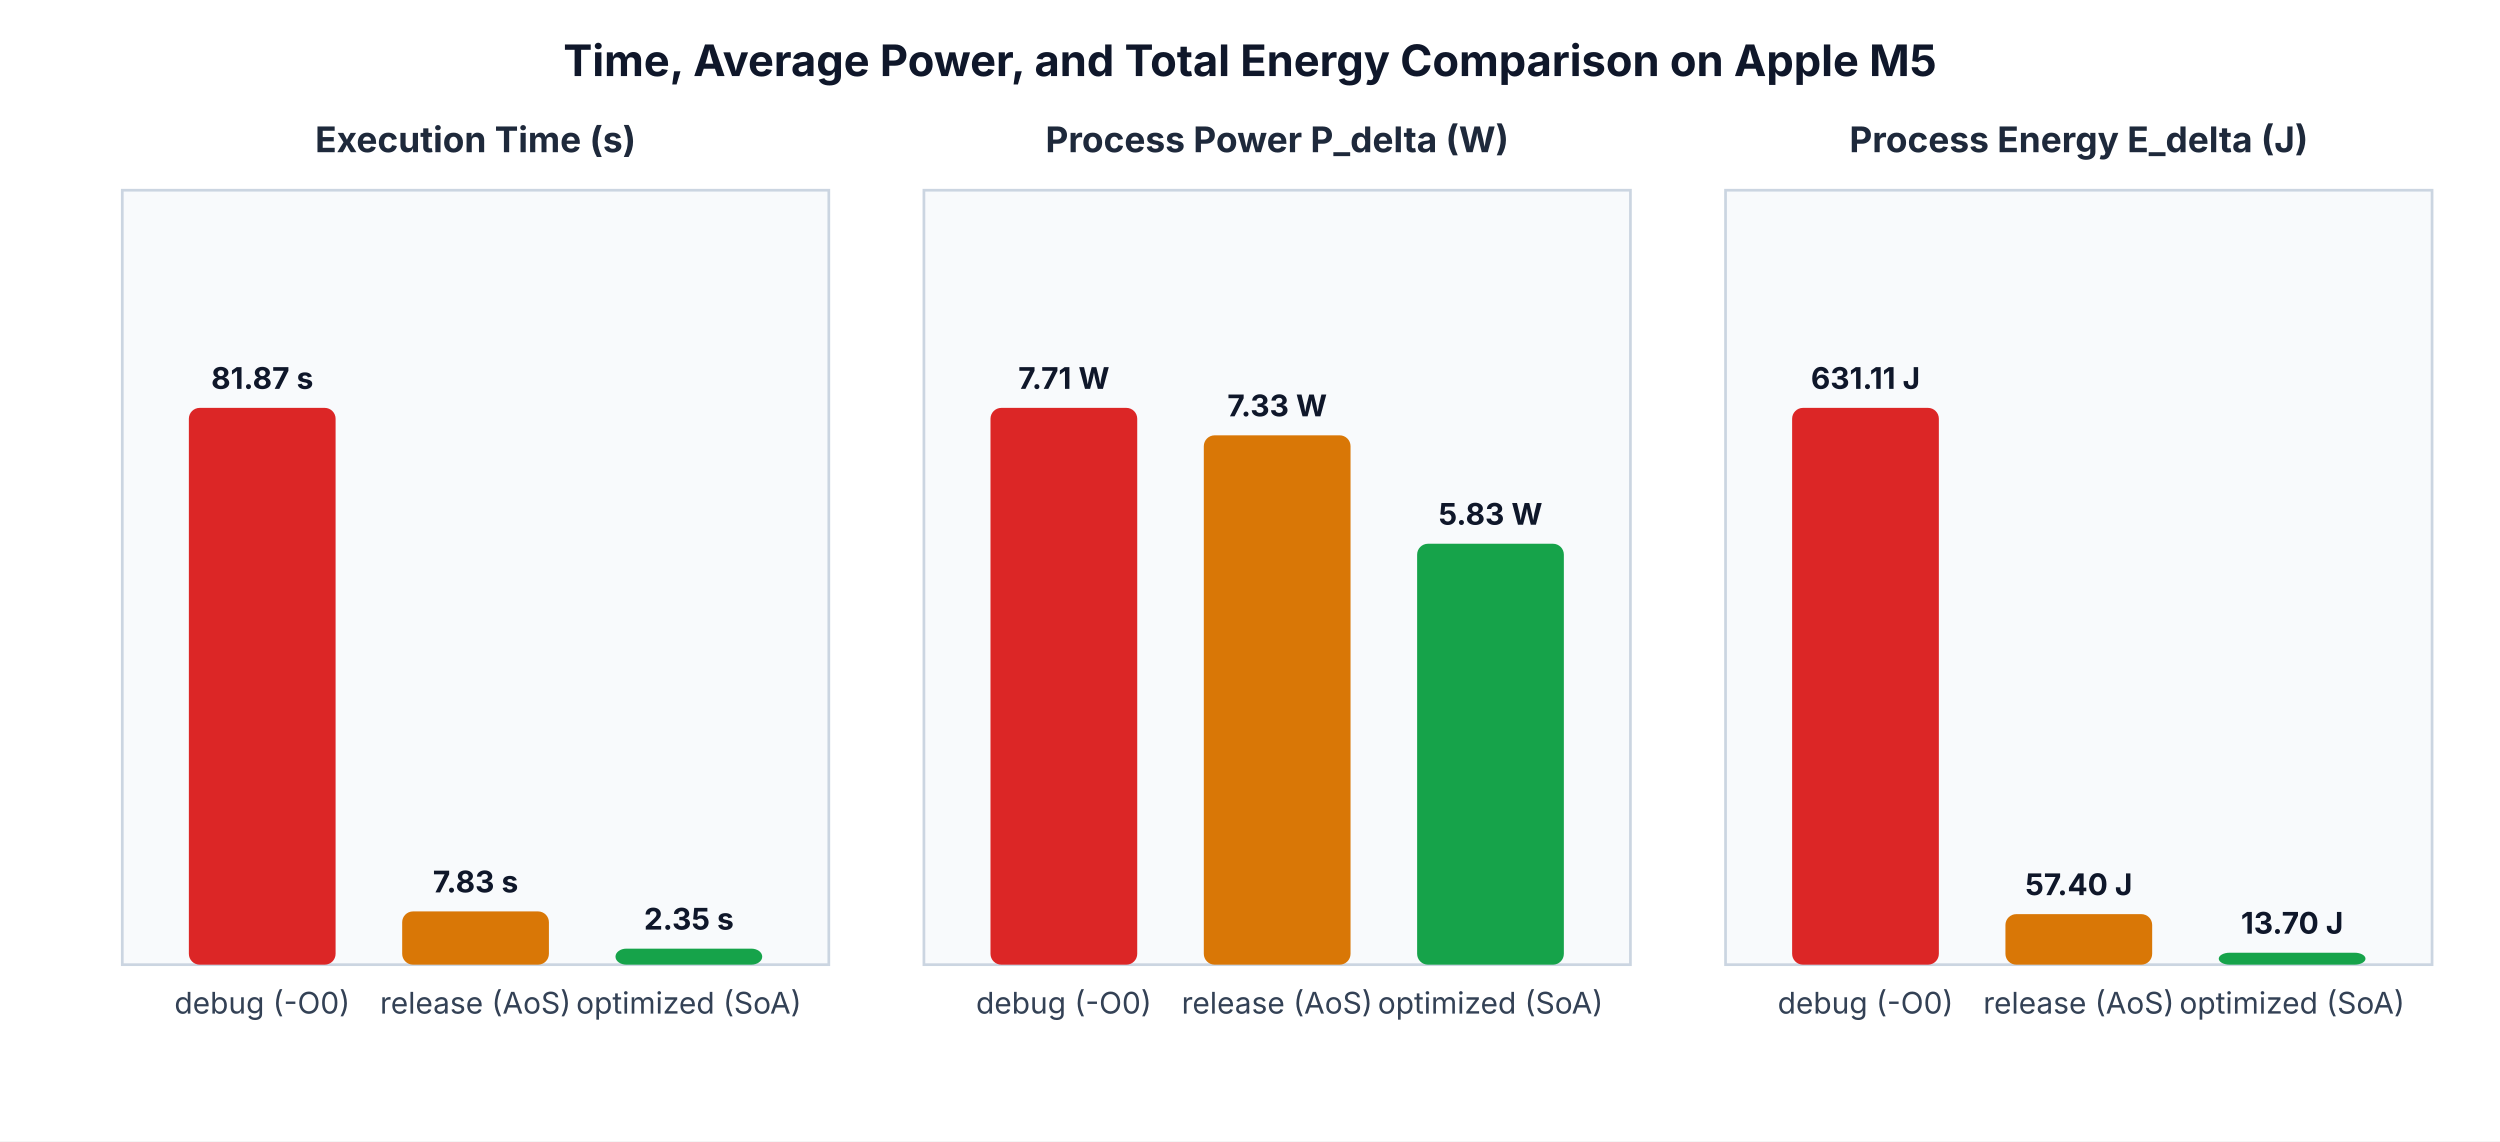
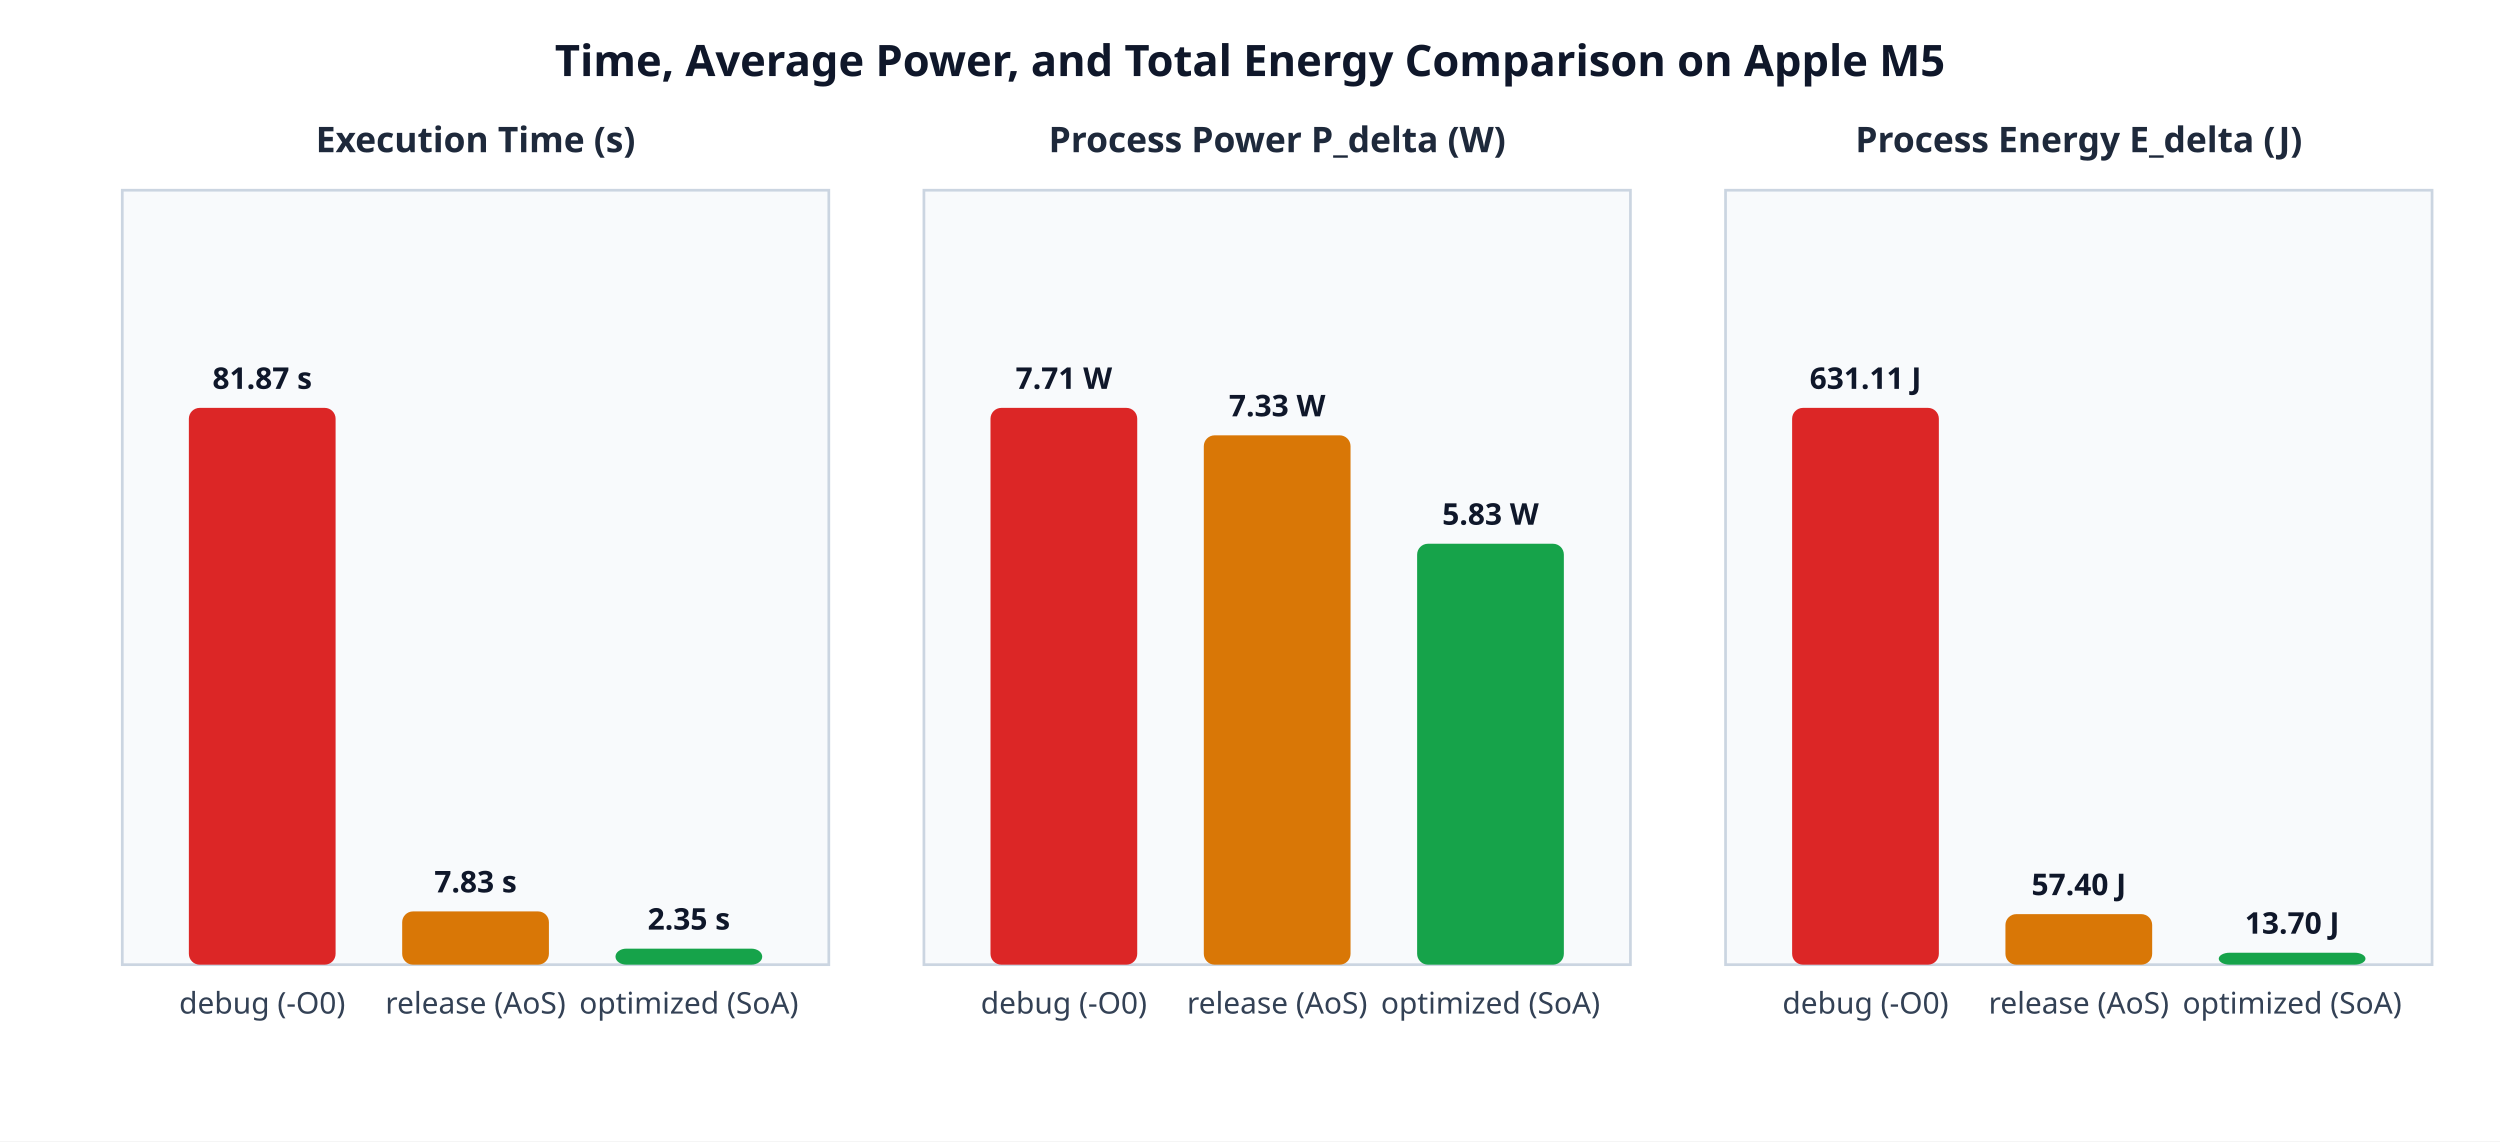
- <svg xmlns="http://www.w3.org/2000/svg" viewBox="0 0 920 420" width="920" height="420" font-family="system-ui, -apple-system, sans-serif">
+ <svg xmlns="http://www.w3.org/2000/svg" viewBox="0 0 920 420" width="920" height="420" font-family="system-ui, sans-serif">
  <rect width="920" height="420" fill="#ffffff" />
  <text x="460.0" y="28" text-anchor="middle" font-size="16" font-weight="700" fill="#0f172a">Time, Average Power, and Total Energy Comparison on Apple M5</text>
  <text x="175.0" y="56" text-anchor="middle" font-size="13" font-weight="700" fill="#1e293b">Execution Time (s)</text>
-   <rect x="45" y="70" width="260" height="285" fill="#f8fafc" stroke="#cbd5e1" stroke-width="1" />
+   <rect x="45" y="70" width="260" height="285" fill="#f8fafc" stroke="#cbd5e1" />
  <rect x="69.5" y="150.1" width="54" height="204.9" rx="4" fill="#dc2626" />
  <text x="96.5" y="143.1" text-anchor="middle" font-size="11" font-weight="700" fill="#0f172a">81.87 s</text>
  <text x="96.5" y="373" text-anchor="middle" font-size="11" fill="#334155">debug (-O0)</text>
  <rect x="148.0" y="335.4" width="54" height="19.6" rx="4" fill="#d97706" />
  <text x="175.0" y="328.4" text-anchor="middle" font-size="11" font-weight="700" fill="#0f172a">7.83 s</text>
  <text x="175.0" y="373" text-anchor="middle" font-size="11" fill="#334155">release (AoS)</text>
  <rect x="226.5" y="349.1" width="54" height="5.9" rx="4" fill="#16a34a" />
  <text x="253.5" y="342.1" text-anchor="middle" font-size="11" font-weight="700" fill="#0f172a">2.35 s</text>
  <text x="253.5" y="373" text-anchor="middle" font-size="11" fill="#334155">optimized (SoA)</text>
  <text x="470.0" y="56" text-anchor="middle" font-size="13" font-weight="700" fill="#1e293b">Process Power P_delta (W)</text>
-   <rect x="340" y="70" width="260" height="285" fill="#f8fafc" stroke="#cbd5e1" stroke-width="1" />
+   <rect x="340" y="70" width="260" height="285" fill="#f8fafc" stroke="#cbd5e1" />
  <rect x="364.5" y="150.1" width="54" height="204.9" rx="4" fill="#dc2626" />
  <text x="391.5" y="143.1" text-anchor="middle" font-size="11" font-weight="700" fill="#0f172a">7.71 W</text>
  <text x="391.5" y="373" text-anchor="middle" font-size="11" fill="#334155">debug (-O0)</text>
  <rect x="443.0" y="160.2" width="54" height="194.8" rx="4" fill="#d97706" />
  <text x="470.0" y="153.2" text-anchor="middle" font-size="11" font-weight="700" fill="#0f172a">7.33 W</text>
  <text x="470.0" y="373" text-anchor="middle" font-size="11" fill="#334155">release (AoS)</text>
  <rect x="521.5" y="200.1" width="54" height="154.9" rx="4" fill="#16a34a" />
  <text x="548.5" y="193.1" text-anchor="middle" font-size="11" font-weight="700" fill="#0f172a">5.83 W</text>
  <text x="548.5" y="373" text-anchor="middle" font-size="11" fill="#334155">optimized (SoA)</text>
  <text x="765.0" y="56" text-anchor="middle" font-size="13" font-weight="700" fill="#1e293b">Process Energy E_delta (J)</text>
-   <rect x="635" y="70" width="260" height="285" fill="#f8fafc" stroke="#cbd5e1" stroke-width="1" />
+   <rect x="635" y="70" width="260" height="285" fill="#f8fafc" stroke="#cbd5e1" />
  <rect x="659.5" y="150.1" width="54" height="204.9" rx="4" fill="#dc2626" />
  <text x="686.5" y="143.1" text-anchor="middle" font-size="11" font-weight="700" fill="#0f172a">631.11 J</text>
  <text x="686.5" y="373" text-anchor="middle" font-size="11" fill="#334155">debug (-O0)</text>
  <rect x="738.0" y="336.4" width="54" height="18.6" rx="4" fill="#d97706" />
  <text x="765.0" y="329.4" text-anchor="middle" font-size="11" font-weight="700" fill="#0f172a">57.40 J</text>
  <text x="765.0" y="373" text-anchor="middle" font-size="11" fill="#334155">release (AoS)</text>
  <rect x="816.5" y="350.6" width="54" height="4.4" rx="4" fill="#16a34a" />
  <text x="843.5" y="343.6" text-anchor="middle" font-size="11" font-weight="700" fill="#0f172a">13.70 J</text>
  <text x="843.5" y="373" text-anchor="middle" font-size="11" fill="#334155">optimized (SoA)</text>
</svg>
